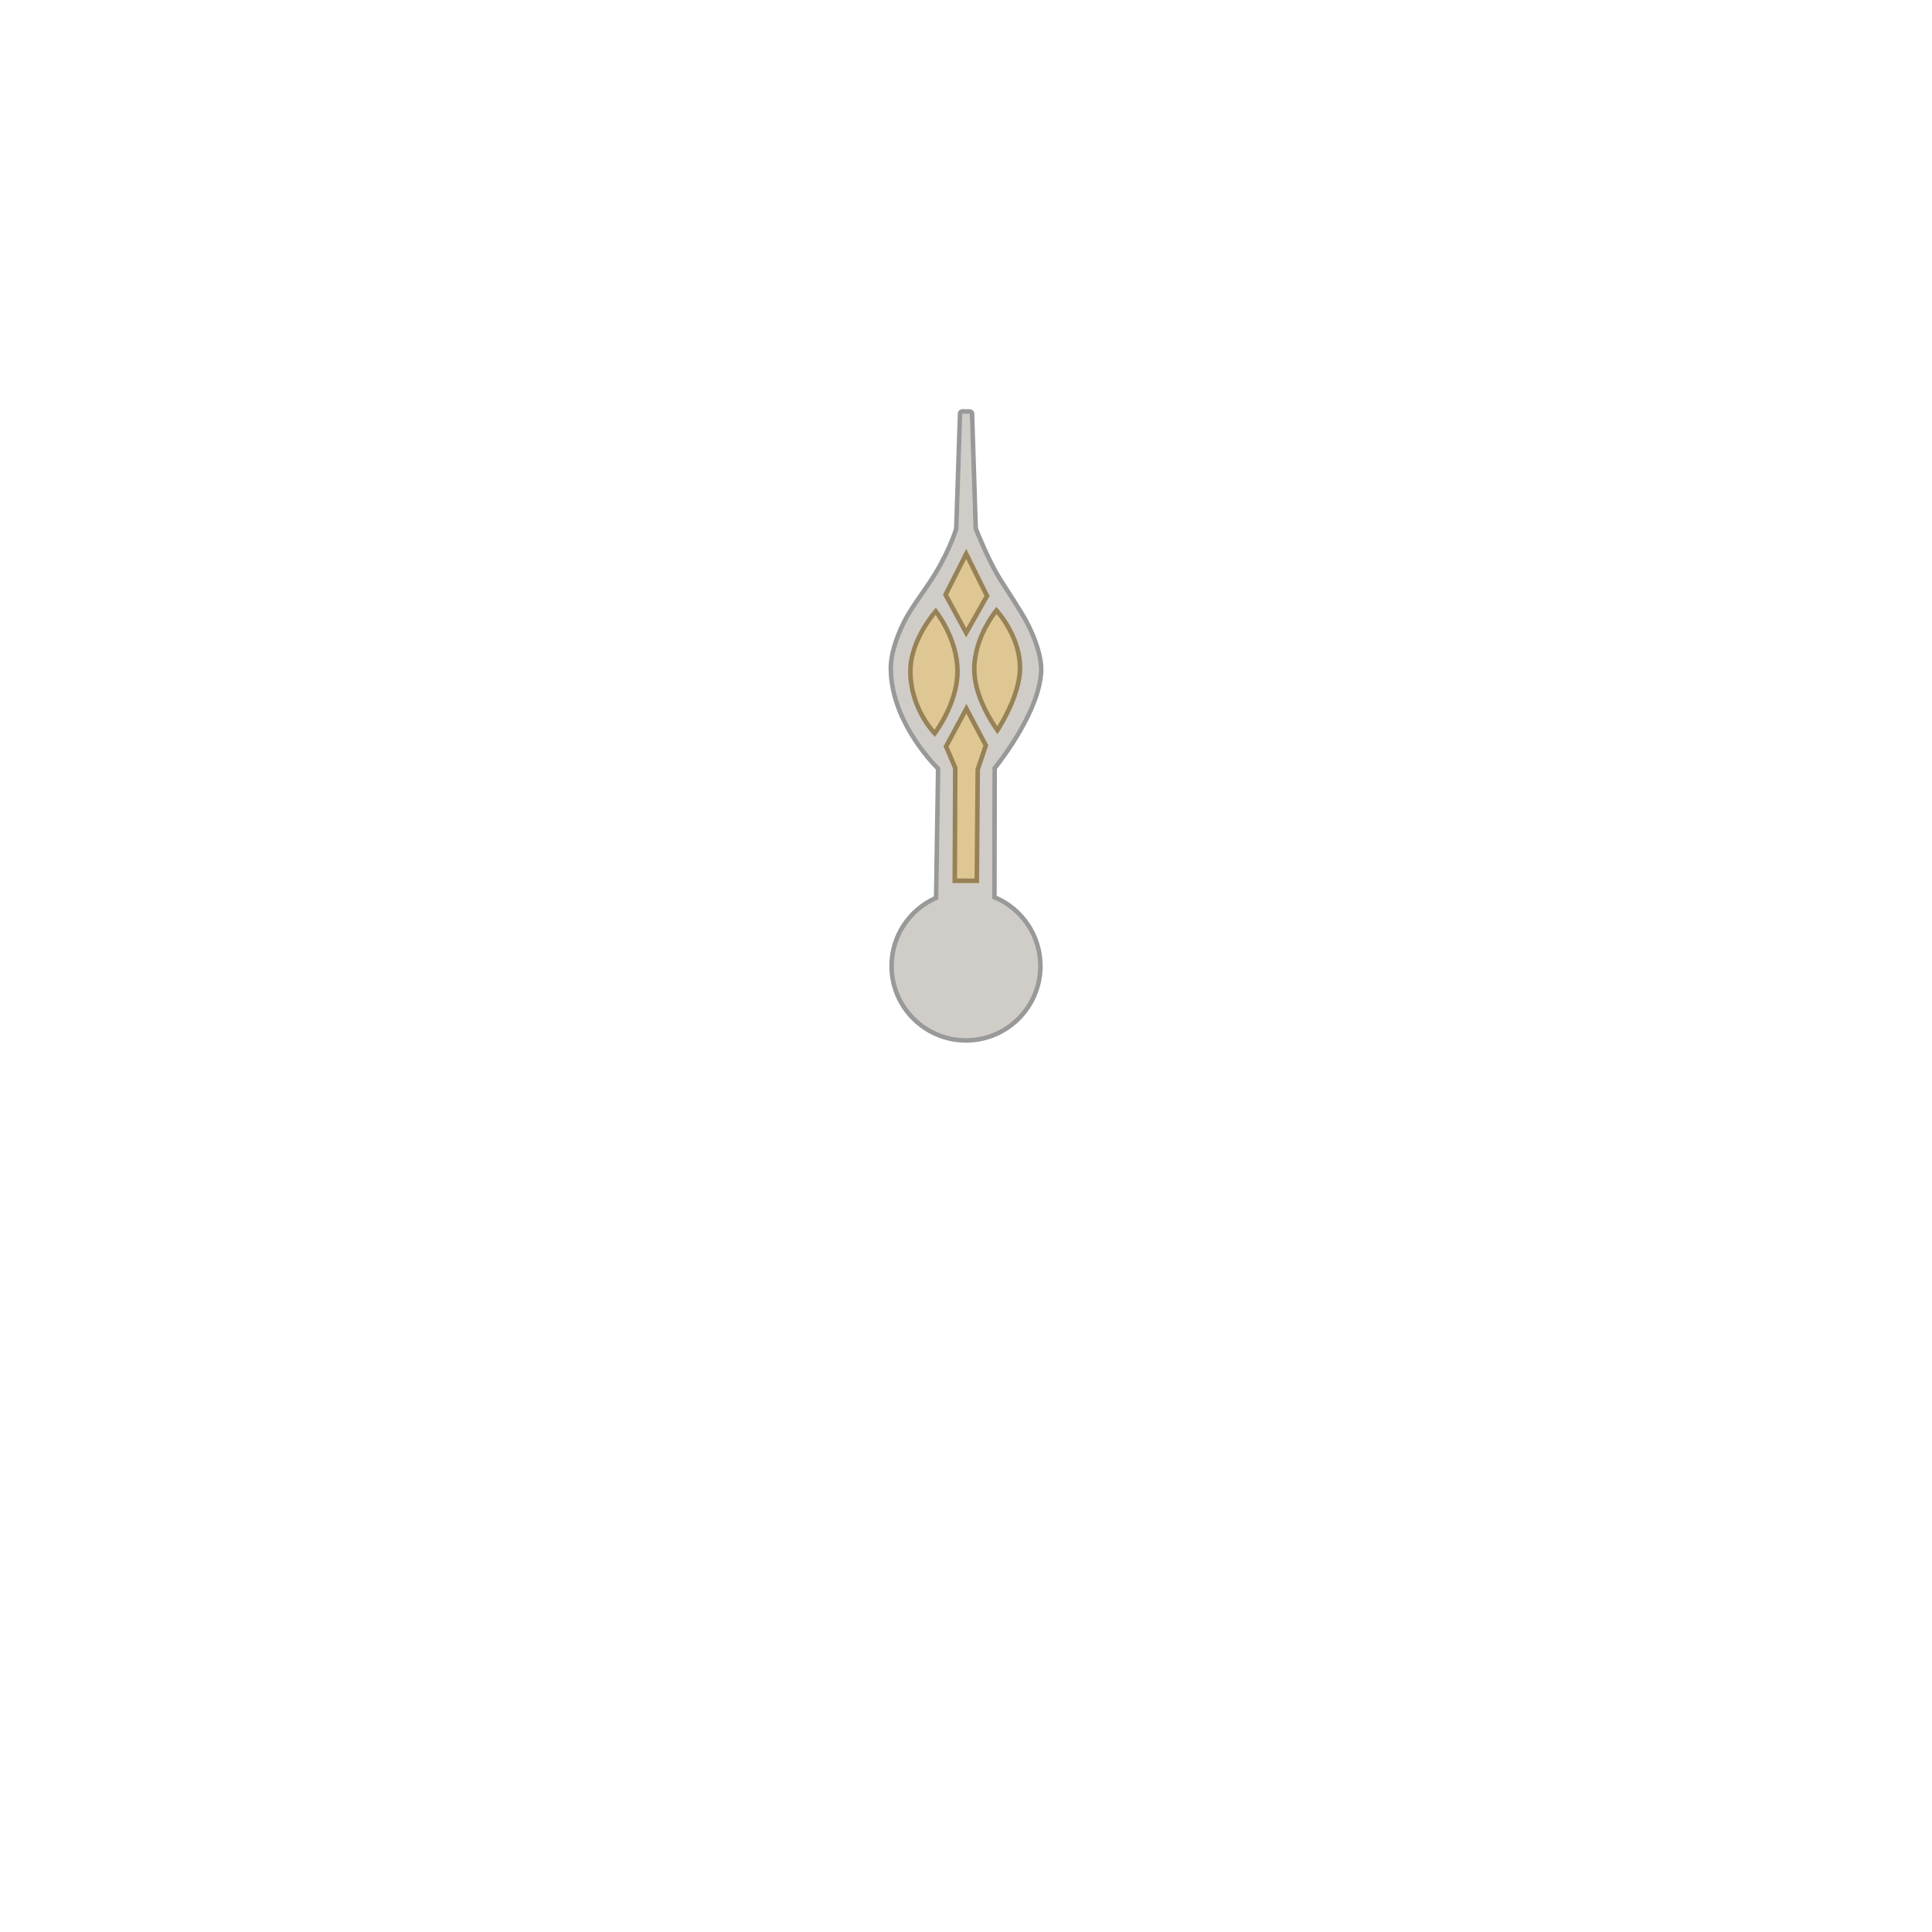
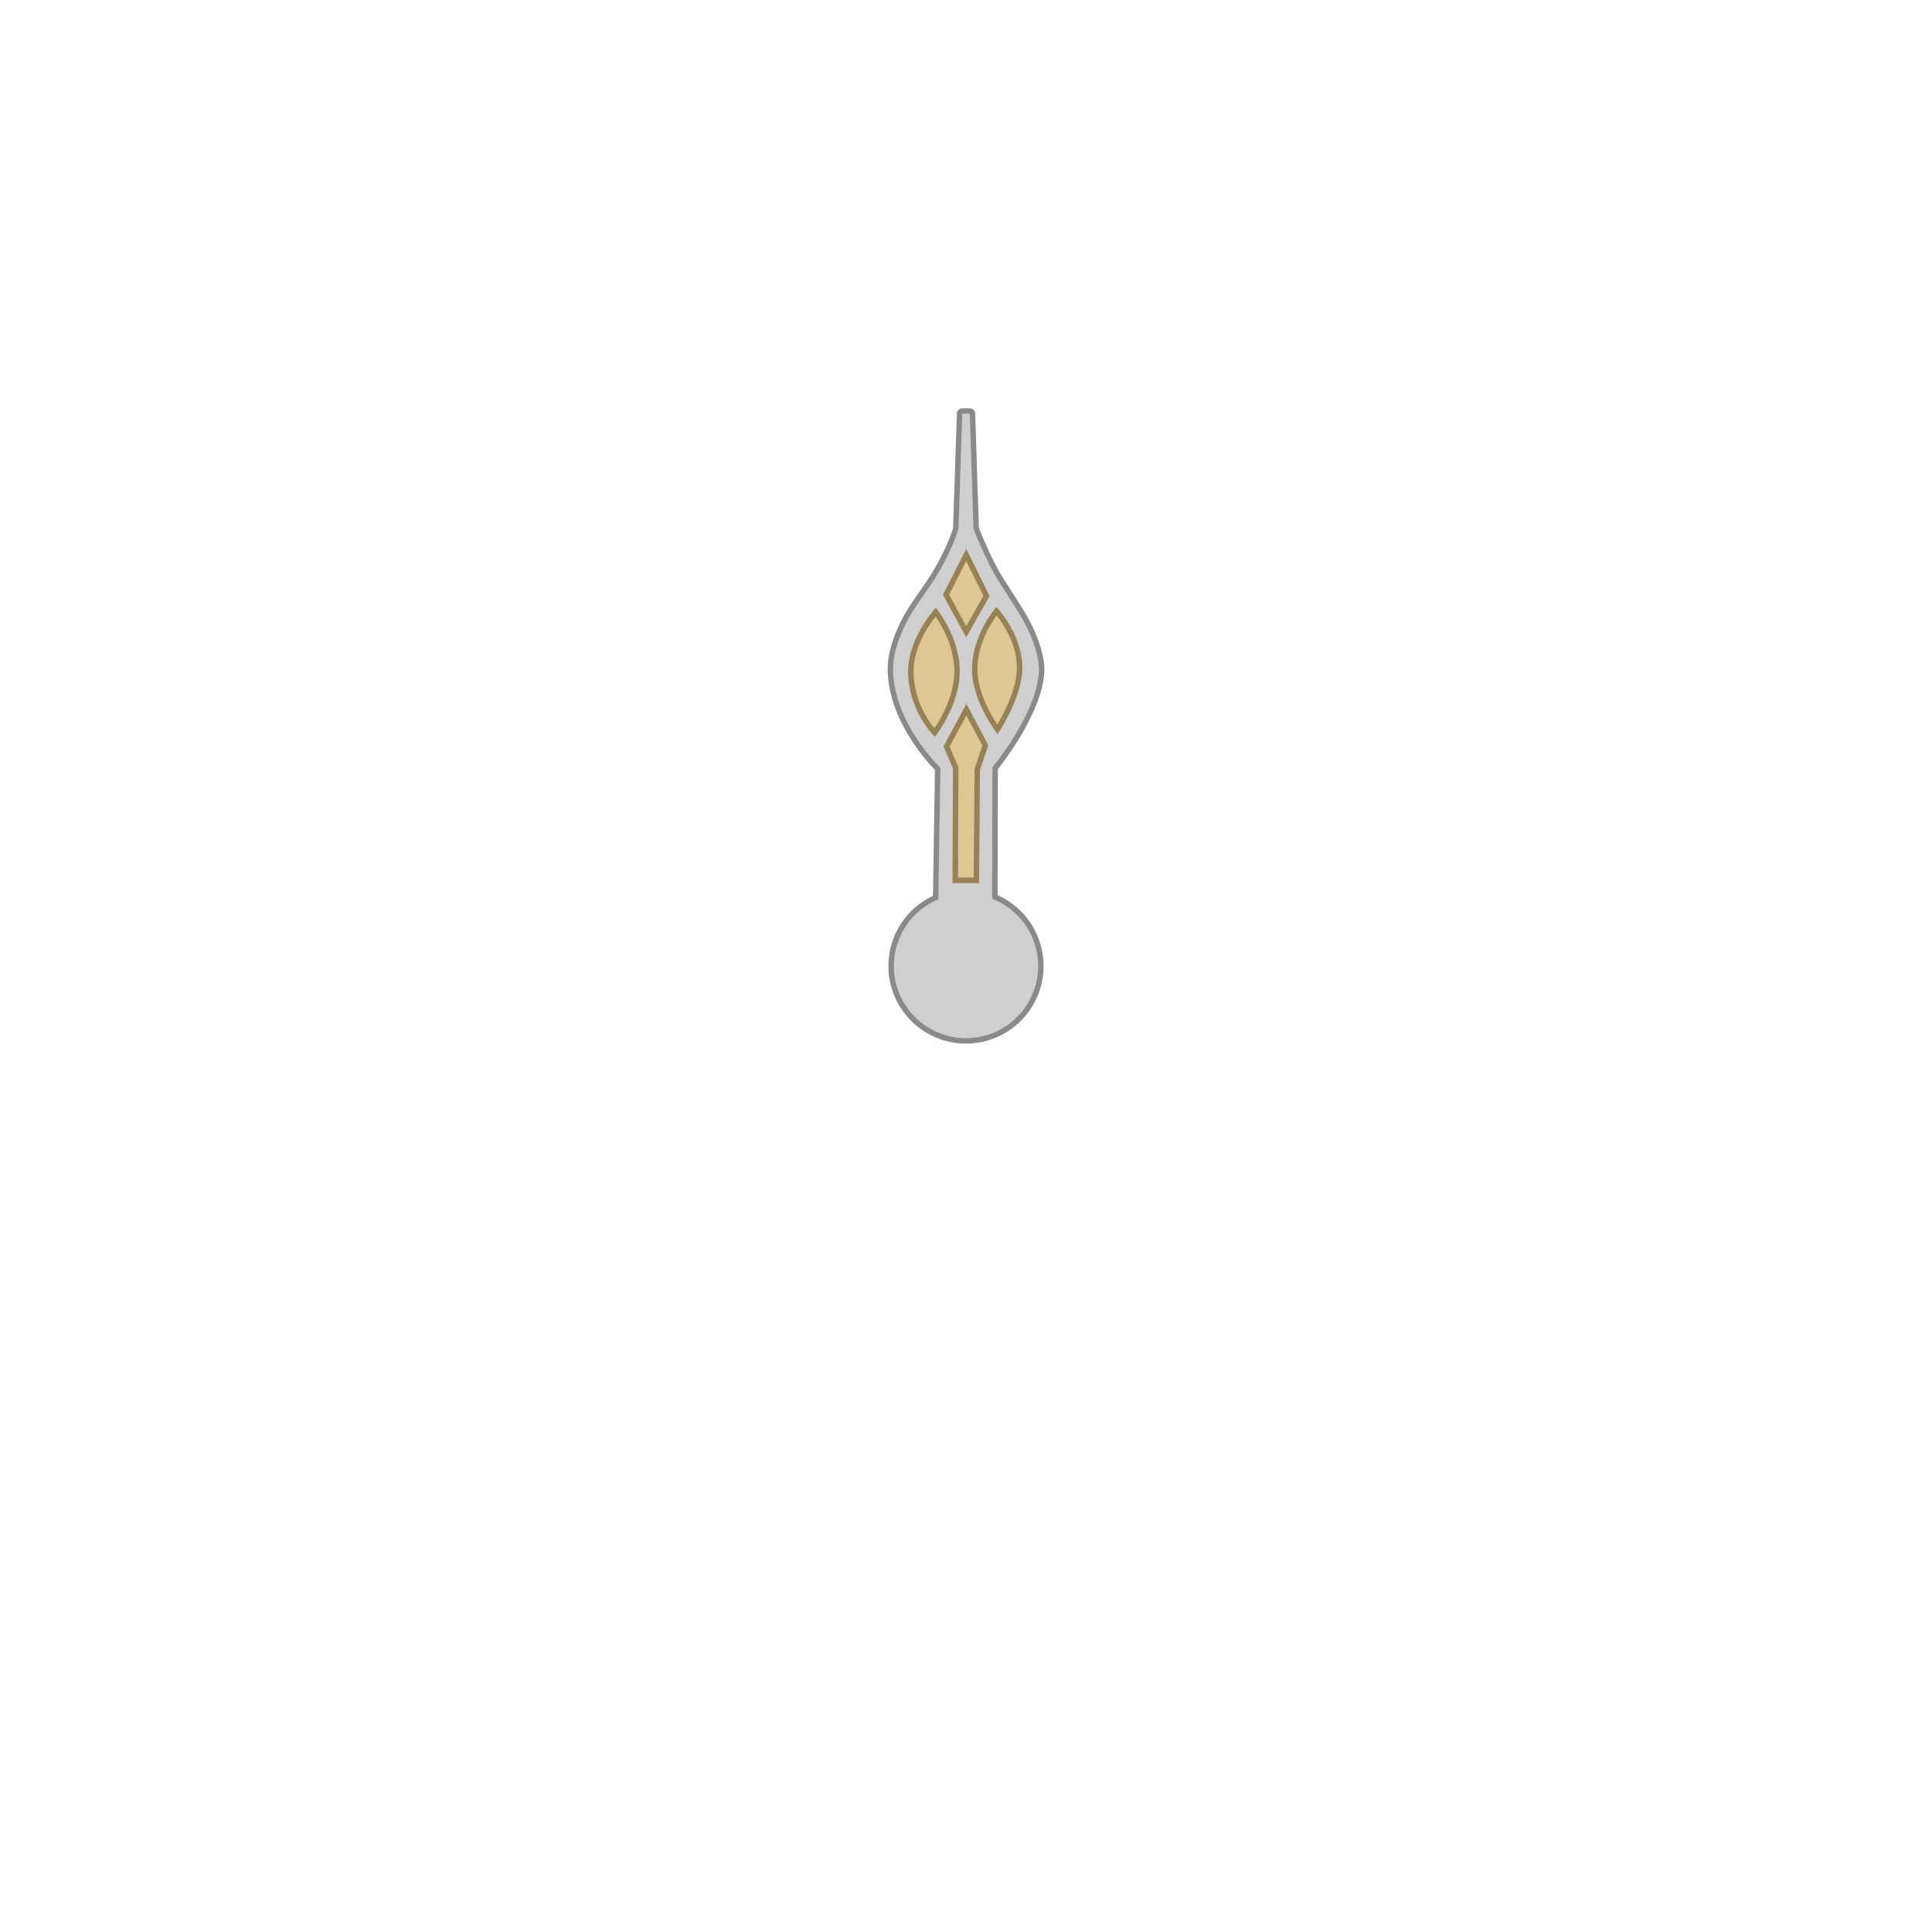
<svg xmlns="http://www.w3.org/2000/svg" width="100%" height="100%" viewBox="0 0 354 354" version="1.1" xml:space="preserve" style="fill-rule:evenodd;clip-rule:evenodd;stroke-linejoin:round;stroke-miterlimit:2;">
  <g id="Hour-Hand">
    <g transform="matrix(1.93182,1.38778e-17,-6.93889e-18,1.89168,-141.632,-167.353)">
-       <path d="M162.317,175.582L162.513,162.831C162.513,162.831 157.999,158.479 158.024,153.132C158.03,152.013 158.449,150.461 159.265,148.804C159.874,147.567 160.815,146.307 161.608,145.105C163.545,142.166 164.229,139.714 164.229,139.714L164.588,128.542L165.296,128.547L165.645,139.707C165.645,139.707 166.856,142.858 168.003,144.719C168.801,146.013 169.87,147.629 170.454,148.733C171.353,150.433 171.917,152.261 171.85,153.526C171.632,157.644 167.443,162.789 167.443,162.789L167.418,175.523C169.969,176.538 171.779,179.073 171.779,182.035C171.779,185.891 168.714,189.021 164.938,189.021C161.163,189.021 158.098,185.891 158.098,182.035C158.098,179.128 159.841,176.633 162.317,175.582Z" style="fill:rgb(208,205,200);" />
-       <path d="M161.89,175.292C161.89,175.292 162.079,163.012 162.079,163.012C161.309,162.214 157.57,158.083 157.593,153.13C157.598,151.961 158.027,150.337 158.88,148.606C159.497,147.353 160.448,146.077 161.25,144.859C162.982,142.231 163.691,140.003 163.8,139.642L164.157,128.528C164.164,128.289 164.357,128.1 164.59,128.102L165.298,128.106C165.53,128.107 165.72,128.296 165.727,128.532C165.727,128.532 166.074,139.616 166.075,139.618C166.26,140.092 167.339,142.815 168.368,144.484C169.171,145.786 170.246,147.413 170.833,148.524C171.775,150.305 172.351,152.224 172.281,153.55C172.077,157.395 168.517,162.121 167.874,162.945C167.874,162.945 167.85,175.229 167.85,175.229C170.416,176.377 172.21,178.994 172.21,182.035C172.21,186.134 168.952,189.462 164.938,189.462C160.925,189.462 157.666,186.134 157.666,182.035C157.666,179.048 159.397,176.47 161.89,175.292ZM162.317,175.582C159.841,176.633 158.098,179.128 158.098,182.035C158.098,185.891 161.163,189.021 164.938,189.021C168.714,189.021 171.779,185.891 171.779,182.035C171.779,179.073 169.969,176.538 167.418,175.523L167.443,162.789C167.443,162.789 171.632,157.644 171.85,153.526C171.917,152.261 171.353,150.433 170.454,148.733C169.87,147.629 168.801,146.013 168.003,144.719C166.856,142.858 165.645,139.707 165.645,139.707L165.296,128.547L164.588,128.542L164.229,139.714C164.229,139.714 163.545,142.166 161.608,145.105C160.815,146.307 159.874,147.567 159.265,148.804C158.449,150.461 158.03,152.013 158.024,153.132C157.999,158.479 162.513,162.831 162.513,162.831L162.317,175.582Z" style="fill-opacity:0.4;" />
+       <path d="M162.317,175.582L162.513,162.831C162.513,162.831 157.999,158.479 158.024,153.132C158.03,152.013 158.449,150.461 159.265,148.804C159.874,147.567 160.815,146.307 161.608,145.105C163.545,142.166 164.229,139.714 164.229,139.714L164.588,128.542L165.296,128.547L165.645,139.707C165.645,139.707 166.856,142.858 168.003,144.719C168.801,146.013 169.87,147.629 170.454,148.733C171.353,150.433 171.917,152.261 171.85,153.526C171.632,157.644 167.443,162.789 167.443,162.789L167.418,175.523C169.969,176.538 171.779,179.073 171.779,182.035C171.779,185.891 168.714,189.021 164.938,189.021C161.163,189.021 158.098,185.891 158.098,182.035C158.098,179.128 159.841,176.633 162.317,175.582Z" style="fill:rgb(207,207,207);" />
+       <path d="M161.805,175.235C161.805,175.235 161.992,163.047 161.992,163.047C161.161,162.18 157.483,158.059 157.507,153.13C157.512,151.95 157.943,150.312 158.803,148.566C159.421,147.311 160.374,146.03 161.178,144.81C162.888,142.216 163.597,140.013 163.714,139.628L164.07,128.525C164.08,128.239 164.31,128.012 164.591,128.014L165.299,128.018C165.577,128.02 165.804,128.246 165.813,128.53C165.813,128.53 166.16,139.598 166.16,139.599C166.359,140.109 167.425,142.789 168.441,144.437C169.245,145.741 170.321,147.37 170.909,148.482C171.86,150.279 172.438,152.217 172.367,153.555C172.164,157.383 168.655,162.081 167.961,162.976C167.961,162.976 167.936,175.172 167.936,175.172C170.505,176.345 172.297,178.978 172.297,182.035C172.297,186.183 168.999,189.55 164.938,189.55C160.877,189.55 157.58,186.183 157.58,182.035C157.58,179.032 159.309,176.438 161.805,175.235ZM162.317,175.582C159.841,176.633 158.098,179.128 158.098,182.035C158.098,185.891 161.163,189.021 164.938,189.021C168.714,189.021 171.779,185.891 171.779,182.035C171.779,179.073 169.969,176.538 167.418,175.523L167.443,162.789C167.443,162.789 171.632,157.644 171.85,153.526C171.917,152.261 171.353,150.433 170.454,148.733C169.87,147.629 168.801,146.013 168.003,144.719C166.856,142.858 165.645,139.707 165.645,139.707L165.296,128.547L164.588,128.542L164.229,139.714C164.229,139.714 163.545,142.166 161.608,145.105C160.815,146.307 159.874,147.567 159.265,148.804C158.449,150.461 158.03,152.013 158.024,153.132C157.999,158.479 162.513,162.831 162.513,162.831L162.317,175.582Z" style="fill-opacity:0.46;" />
    </g>
    <g>
      <g transform="matrix(1,0,0,1.13883,0,-22.5945)">
        <path d="M174.526,161.914L174.611,143.454L172.881,139.918L177.077,133.09L181.084,139.734L179.565,143.71L179.393,161.916L174.526,161.914Z" style="fill:rgb(223,199,147);" />
-         <path d="M174.526,161.914L174.611,143.454L172.881,139.918L177.077,133.09L181.084,139.734L179.565,143.71L179.393,161.916L174.526,161.914ZM175.363,161.183C175.363,161.183 178.567,161.184 178.567,161.184L178.733,143.588C178.733,143.588 180.18,139.799 180.18,139.799L177.07,134.642C177.07,134.642 173.806,139.955 173.806,139.955L175.445,143.305L175.363,161.183Z" style="fill:rgb(151,129,87);" />
+         <path d="M174.526,161.914L174.611,143.454L172.881,139.918L177.077,133.09L181.084,139.734L179.565,143.71L179.393,161.916L174.526,161.914ZM175.53,161.036C175.53,161.036 178.402,161.038 178.402,161.038L178.566,143.563C178.566,143.563 179.999,139.812 179.999,139.812L177.069,134.952L173.99,139.962L175.612,143.275L175.53,161.036Z" style="fill:rgb(151,129,87);" />
      </g>
      <g transform="matrix(1,0,0,1,0.0505,0.0685)">
        <path d="M171.246,134.948C171.246,134.948 166.442,130.379 166.343,123.1C166.258,116.829 171.425,111.281 171.425,111.281C171.425,111.281 175.761,116.454 175.805,122.829C175.848,129.212 171.246,134.948 171.246,134.948Z" style="fill:rgb(223,199,147);" />
-         <path d="M171.246,134.948C171.246,134.948 166.442,130.379 166.343,123.1C166.258,116.829 171.425,111.281 171.425,111.281C171.425,111.281 175.761,116.454 175.805,122.829C175.848,129.212 171.246,134.948 171.246,134.948ZM171.174,133.637C172.37,131.907 175.004,127.557 174.971,122.835C174.94,118.208 172.535,114.245 171.386,112.613C170.048,114.282 167.114,118.477 167.177,123.088C167.248,128.363 169.915,132.143 171.174,133.637Z" style="fill:rgb(151,129,87);" />
+         <path d="M171.246,134.948C171.246,134.948 166.442,130.379 166.343,123.1C166.258,116.829 171.425,111.281 171.425,111.281C171.425,111.281 175.761,116.454 175.805,122.829C175.848,129.212 171.246,134.948 171.246,134.948ZM171.162,133.362C172.395,131.54 174.836,127.361 174.805,122.836C174.775,118.414 172.556,114.605 171.377,112.891C169.999,114.646 167.283,118.673 167.343,123.086C167.412,128.124 169.871,131.783 171.162,133.362Z" style="fill:rgb(151,129,87);" />
      </g>
      <g transform="matrix(-1,0,0,1,353.986,-0.075732)">
        <path d="M171.214,134.591C171.214,134.591 166.68,128.072 166.676,122.426C166.672,116.155 171.425,111.281 171.425,111.281C171.425,111.281 175.926,116.379 175.883,122.779C175.844,128.718 171.214,134.591 171.214,134.591Z" style="fill:rgb(223,199,147);" />
-         <path d="M171.214,134.591C171.214,134.591 175.844,128.718 175.883,122.779C175.926,116.379 171.425,111.281 171.425,111.281C171.425,111.281 166.672,116.155 166.676,122.426C166.68,128.072 171.214,134.591 171.214,134.591ZM171.251,133.116C170.032,131.134 167.512,126.541 167.509,122.425C167.506,117.873 170.153,114.1 171.394,112.581C172.57,114.168 175.081,118.106 175.05,122.774C175.021,127.043 172.504,131.273 171.251,133.116Z" style="fill:rgb(151,129,87);" />
+         <path d="M171.214,134.591C171.214,134.591 175.844,128.718 175.883,122.779C175.926,116.379 171.425,111.281 171.425,111.281C171.425,111.281 166.672,116.155 166.676,122.426C166.68,128.072 171.214,134.591 171.214,134.591ZM171.258,132.809C170.006,130.739 167.678,126.362 167.676,122.425C167.673,118.079 170.114,114.451 171.387,112.854C172.595,114.522 174.913,118.311 174.883,122.772C174.856,126.847 172.539,130.885 171.258,132.809Z" style="fill:rgb(151,129,87);" />
      </g>
      <path d="M177.029,116.801L172.782,108.978L177.038,100.562L181.322,109.206L177.029,116.801Z" style="fill:rgb(223,199,147);" />
-       <path d="M177.029,116.801L172.782,108.978L177.038,100.562L181.322,109.206L177.029,116.801ZM177.044,115.081L180.379,109.18L177.03,102.423C177.03,102.423 173.722,108.964 173.722,108.964L177.044,115.081Z" style="fill:rgb(151,129,87);" />
+       <path d="M177.029,116.801L172.782,108.978L177.038,100.562L181.322,109.206L177.029,116.801ZM177.047,114.737C177.047,114.737 180.191,109.175 180.191,109.175L177.029,102.795L173.911,108.961L177.047,114.737Z" style="fill:rgb(151,129,87);" />
    </g>
  </g>
</svg>
